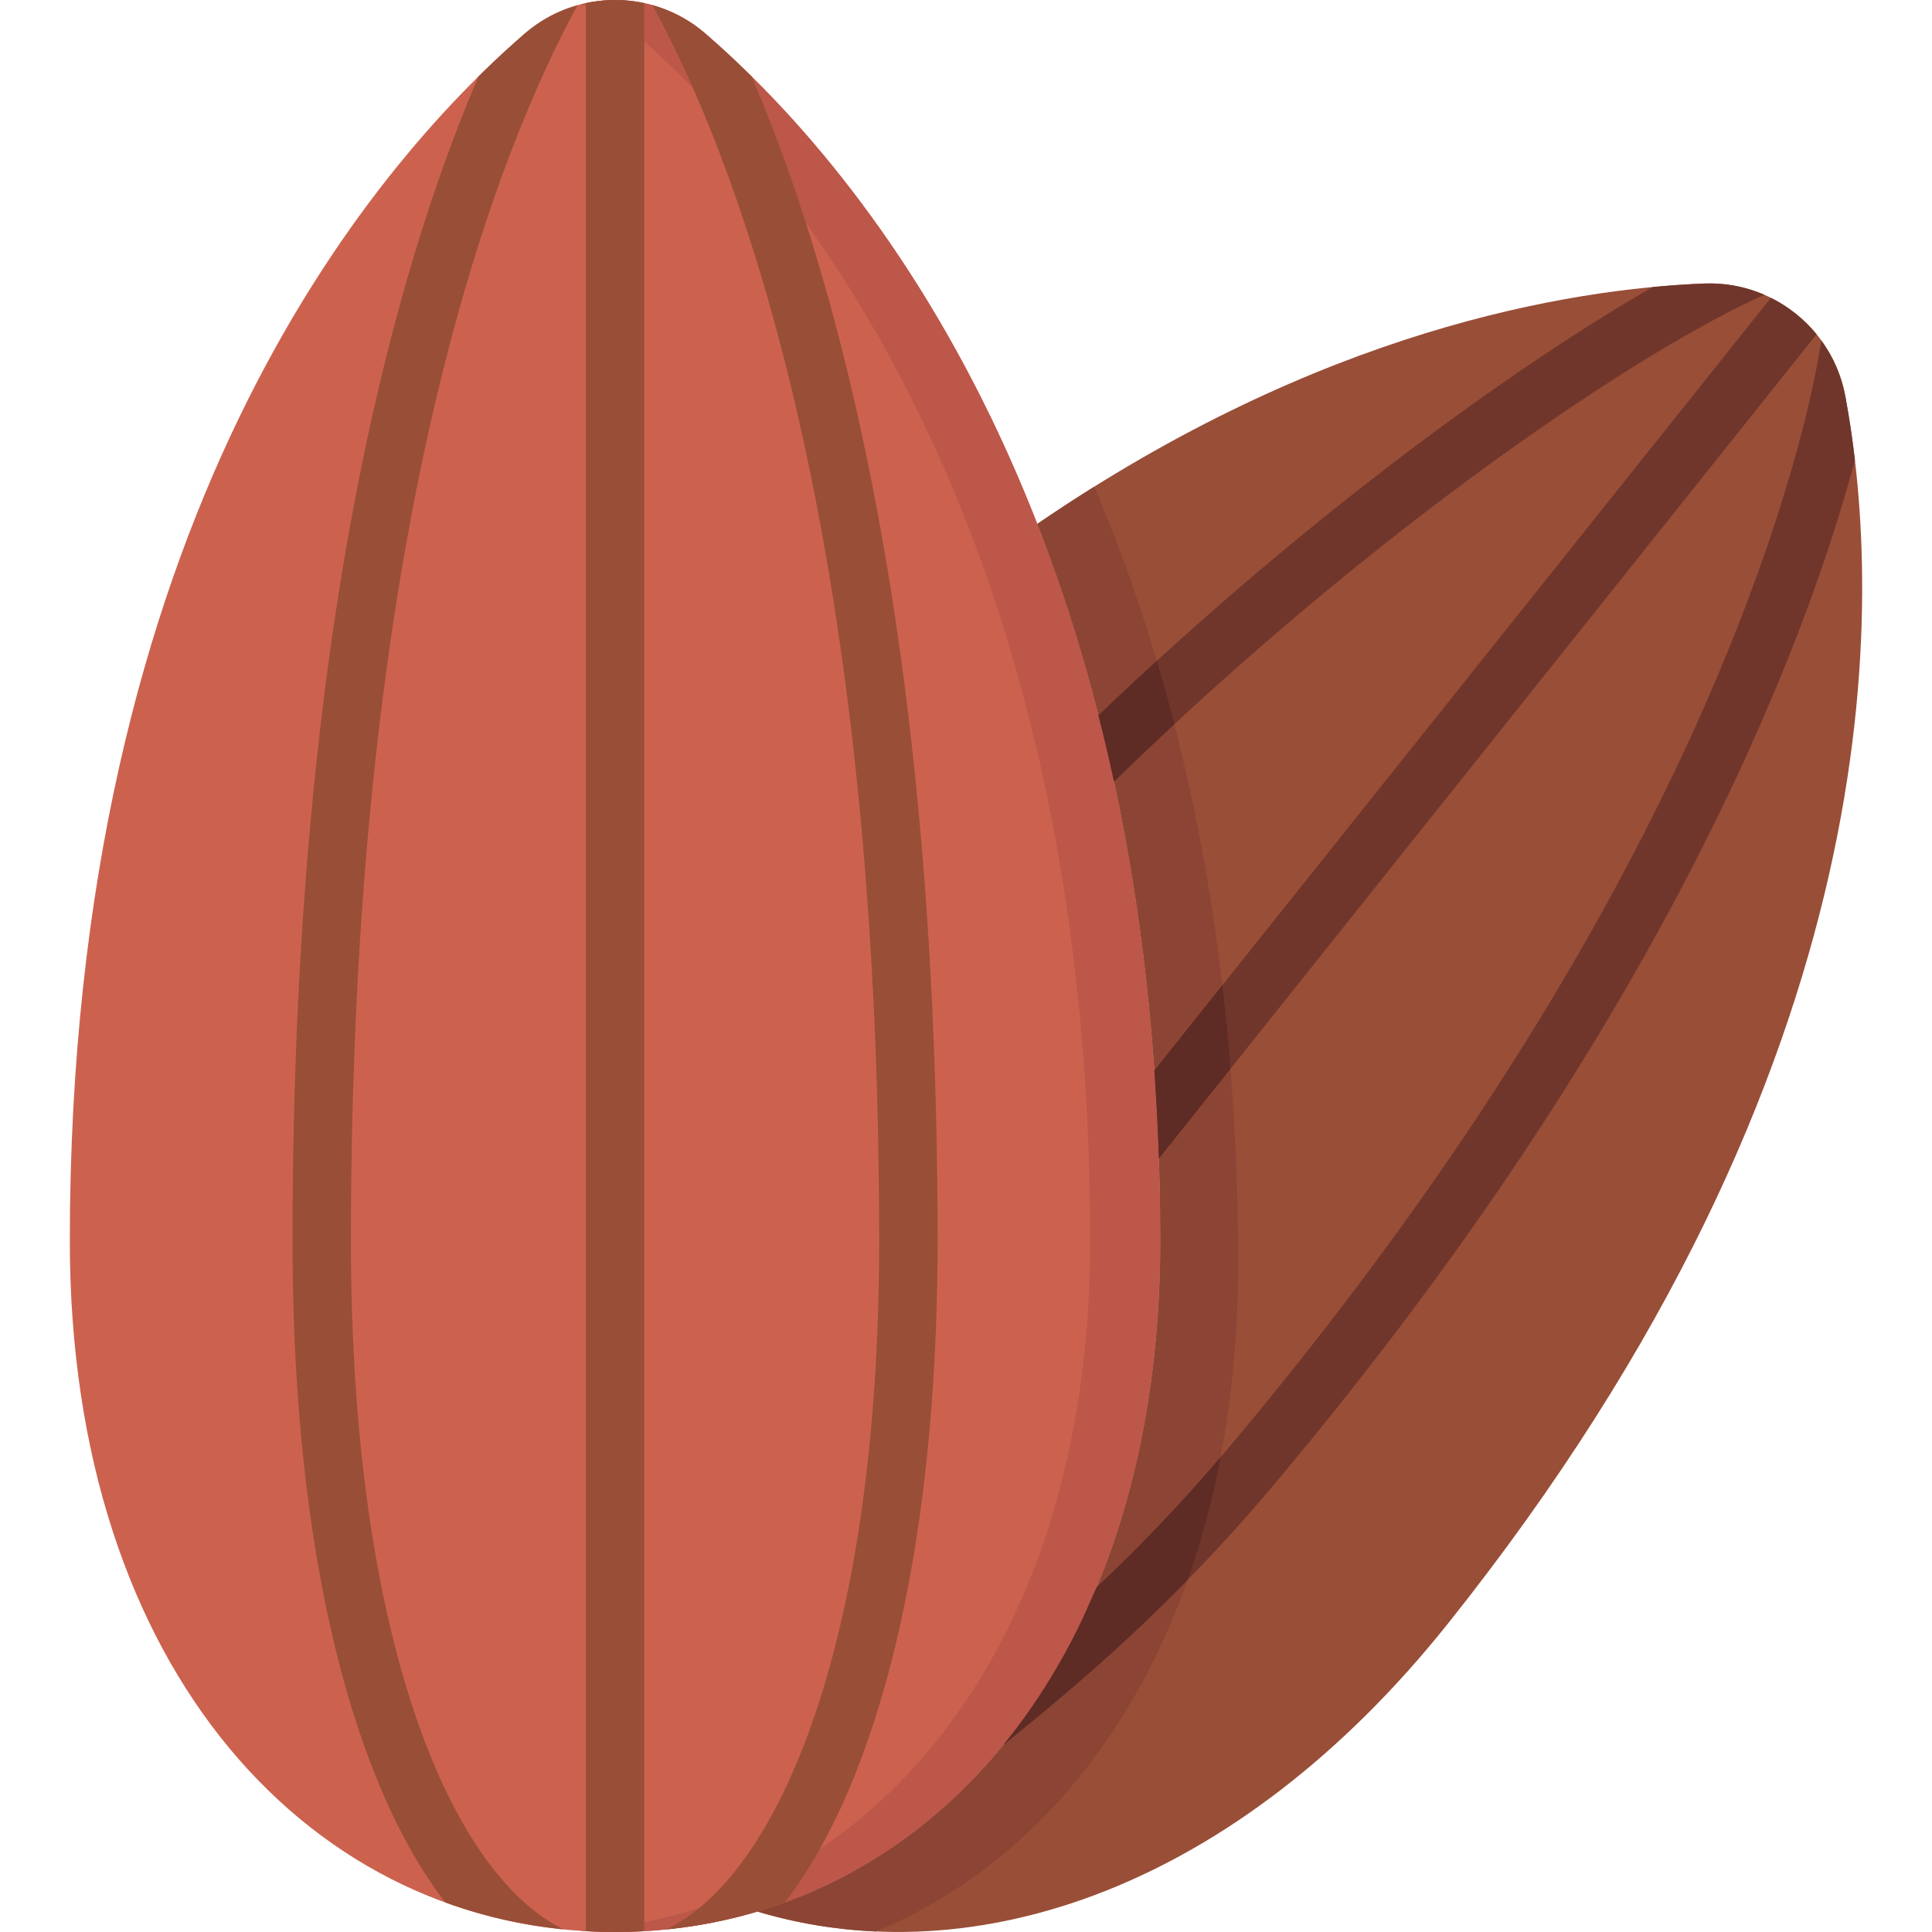
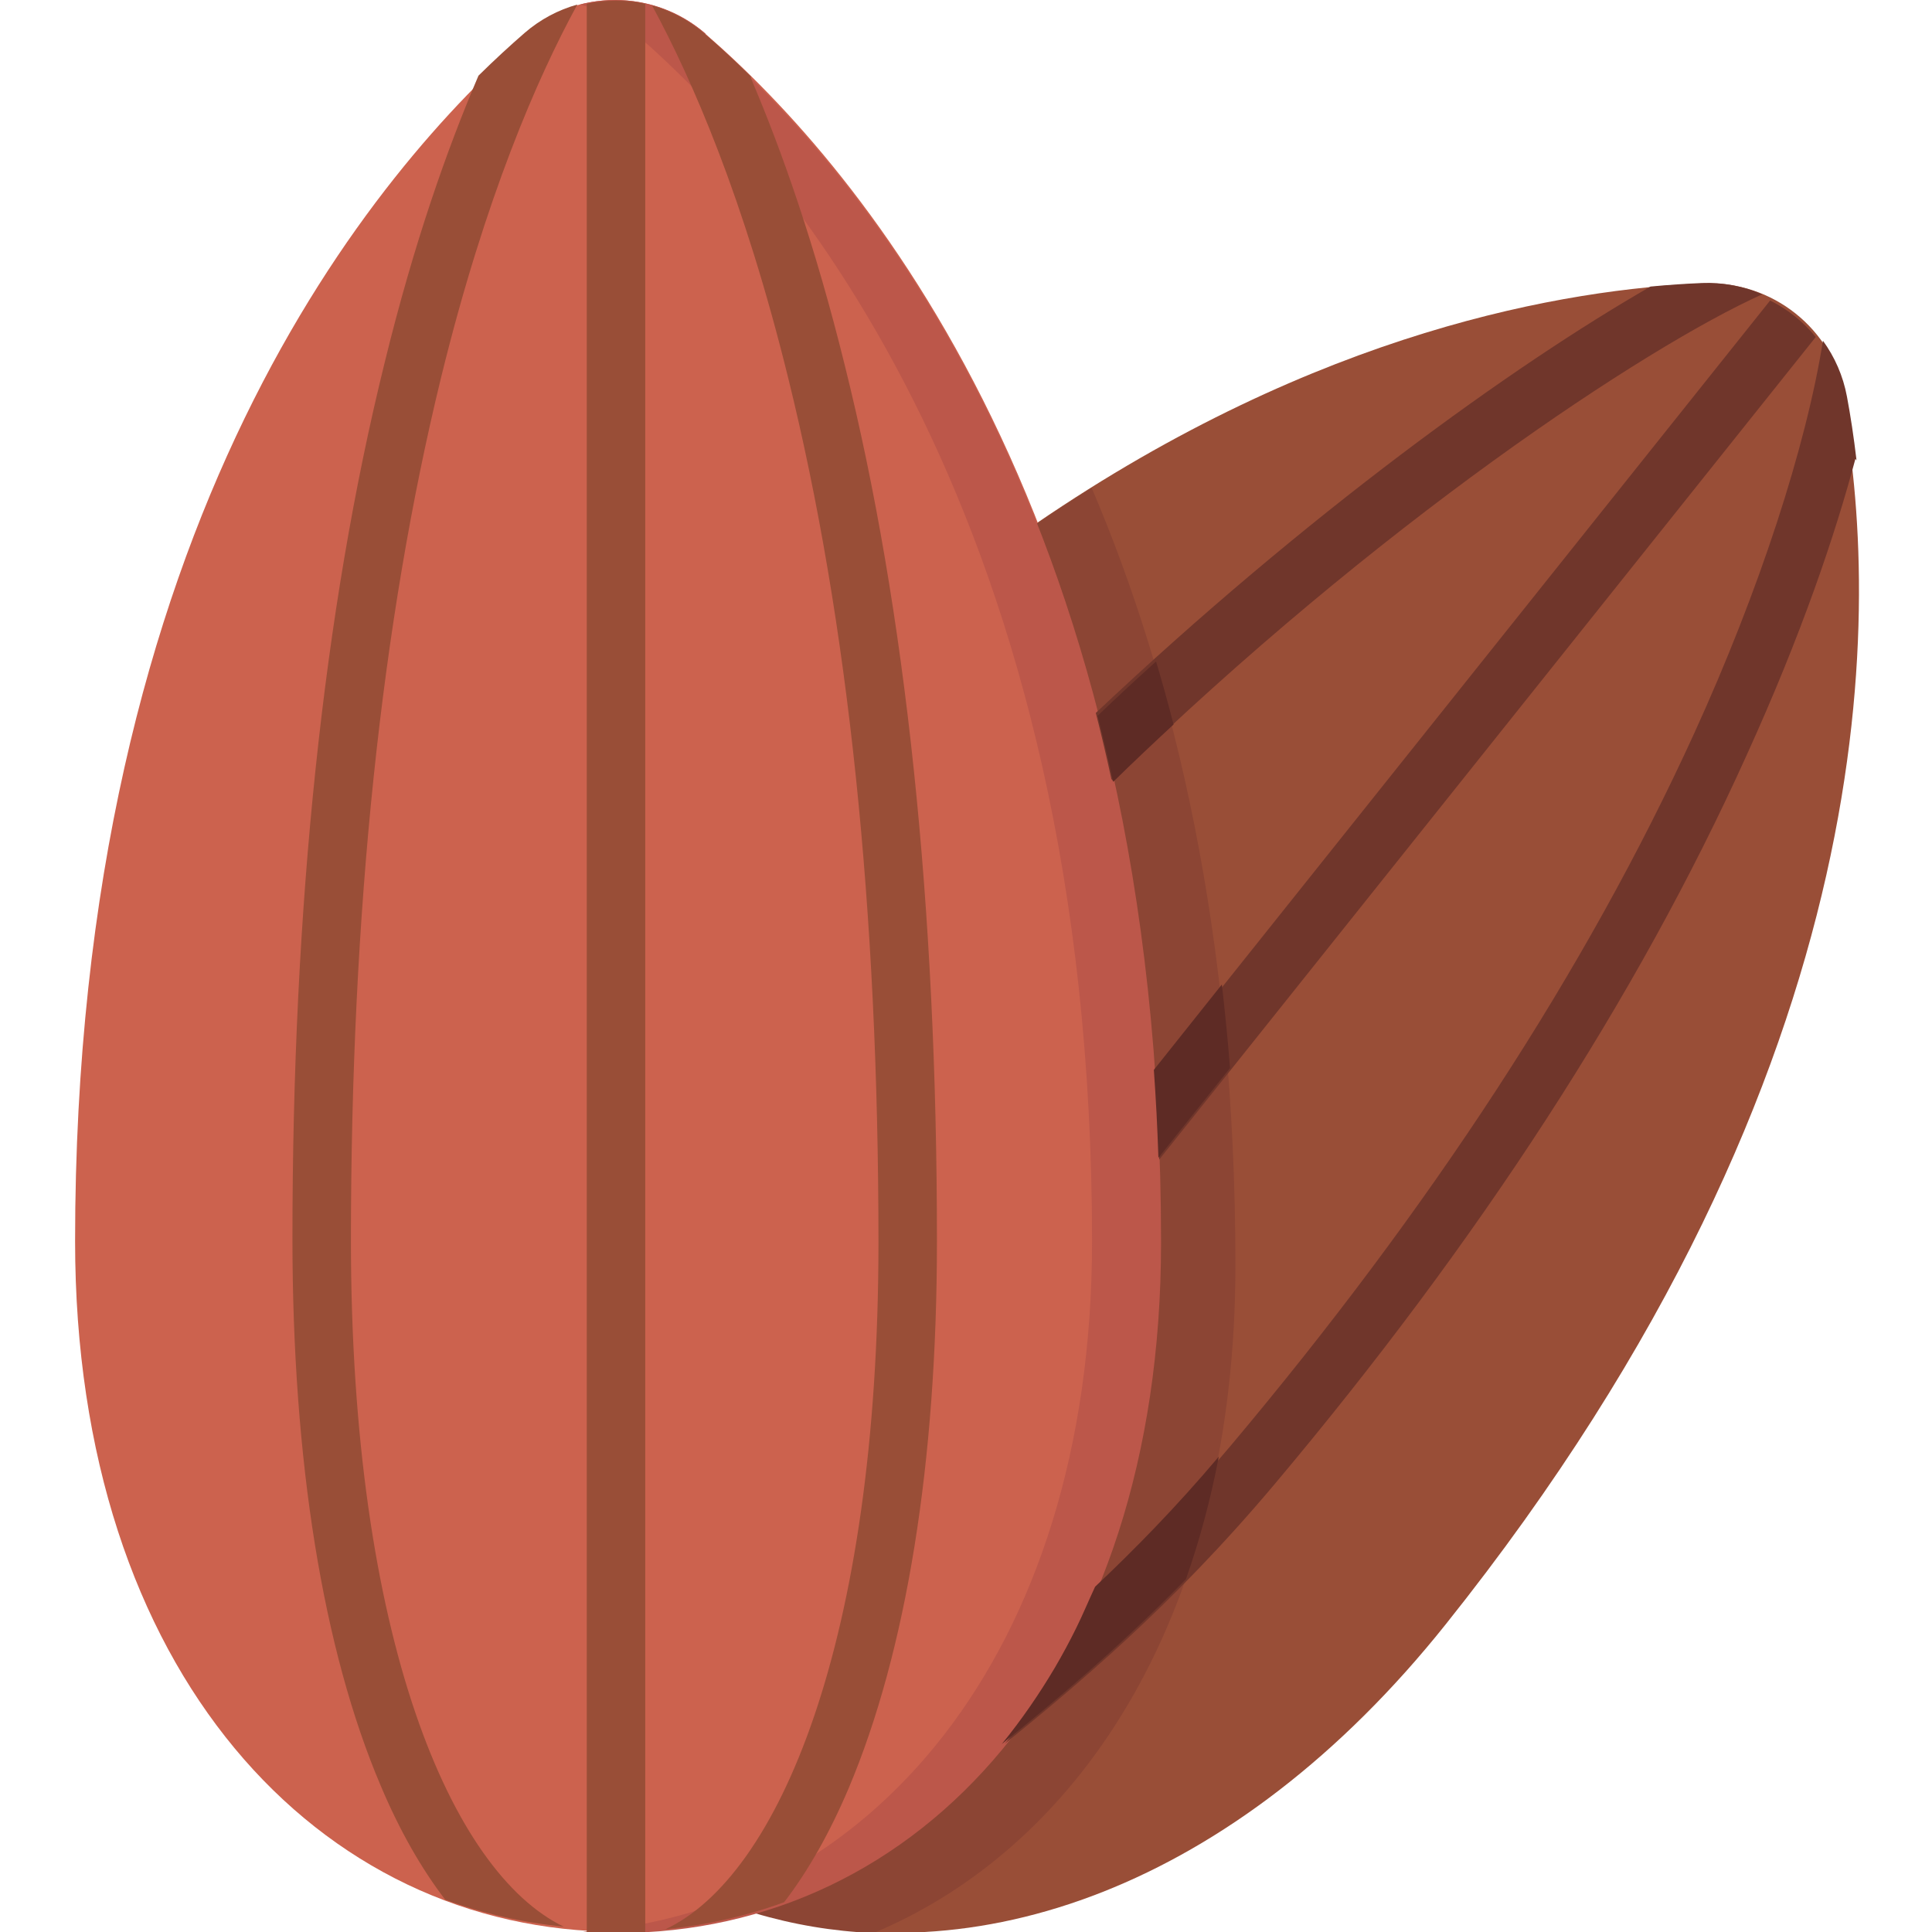
- <svg xmlns="http://www.w3.org/2000/svg" id="Capa_1" enable-background="new 0 0 512 512" height="512" viewBox="0 0 512 512" width="512">
-   <path d="m489.037 105.038c-3.312-17.874-19.306-30.636-37.469-29.898-36.189 1.47-101.748 12.432-176.683 63.716 18.927 48.477 32.599 110.867 32.599 190.009 0 95.718-45.27 159.433-106.78 177.713 57.487 17.201 127.021-6.14 182.995-76.288 119.018-149.16 115.241-271.813 105.338-325.252z" fill="#994e37" />
-   <path d="m139.025 8.929c13.737-11.905 34.199-11.905 47.936 0 41.071 35.594 120.523 129.112 120.523 319.936 0 114.427-64.691 183.135-144.491 183.135s-144.491-68.708-144.491-183.135c.001-190.824 79.453-284.342 120.523-319.936z" fill="#cc624e" />
-   <path d="m307.484 328.865c0 95.718-45.27 159.433-106.78 177.713 10.165 3.042 20.708 4.809 31.484 5.281 56.028-23.451 95.918-86.089 95.918-176.926 0-87.435-16.324-154.87-38.114-205.957-4.989 3.116-10.026 6.402-15.107 9.88 18.927 48.477 32.599 110.867 32.599 190.009z" fill="#8c4534" />
-   <path d="m186.961 8.929c-9.378-8.128-21.891-10.702-33.258-7.732 5.283 1.38 10.319 3.955 14.678 7.732 41.071 35.594 120.523 129.112 120.523 319.936 0 109.951-59.731 177.677-135.2 182.809 3.073.209 6.169.327 9.29.327 79.8 0 144.491-68.708 144.491-183.135-.001-190.825-79.453-284.343-120.524-319.937z" fill="#bc574a" />
+ <svg xmlns="http://www.w3.org/2000/svg" width="512" height="512" enable-background="new 0 0 512 512" version="1.1" viewBox="0 0 512 512">
+   <path d="m489 105c-3.31-17.9-19.3-30.6-37.5-29.9-36.2 1.47-102 12.4-177 63.7 18.9 48.5 32.6 111 32.6 190 0 95.7-45.3 159-107 178 57.5 17.2 127-6.14 183-76.3 119-149 115-272 105-325z" fill="#994e37" />
+   <path d="m139 8.93c13.7-11.9 34.2-11.9 47.9 0 41.1 35.6 121 129 121 320 0 114-64.7 183-144 183s-144-68.7-144-183c1e-3 -191 79.5-284 121-320z" fill="#cc624e" />
+   <path d="m307 329c0 95.7-45.3 159-107 178 10.2 3.04 20.7 4.81 31.5 5.28 56-23.5 95.9-86.1 95.9-177 0-87.4-16.3-155-38.1-206-4.99 3.12-10 6.4-15.1 9.88 18.9 48.5 32.6 111 32.6 190z" fill="#8c4534" />
+   <path d="m187 8.93c-9.38-8.13-21.9-10.7-33.3-7.73 5.28 1.38 10.3 3.96 14.7 7.73 41.1 35.6 121 129 121 320 0 110-59.7 178-135 183 3.07 0.209 6.17 0.327 9.29 0.327 79.8 0 144-68.7 144-183-1e-3 -191-79.5-284-121-320z" fill="#bc574a" />
  <g fill="#994e37">
-     <path d="m199.189 20.266c-4.339-4.289-8.447-8.061-12.228-11.337-4.178-3.621-8.979-6.133-14.022-7.552 10.591 19.477 24.395 51.154 36.138 98.83 15.865 64.414 23.909 141.343 23.909 228.65 0 105.965-26.591 168.014-56.383 182.454 10.856-1.091 21.361-3.491 31.385-7.137 6.329-8.244 12.081-18.354 17.103-30.227 15.294-36.161 23.379-86.332 23.379-145.089 0-88.553-8.195-166.728-24.359-232.353-7.86-31.911-16.674-56.986-24.922-76.239z" />
-     <path d="m93 328.858c0-87.306 8.044-164.235 23.909-228.65 11.743-47.676 25.548-79.354 36.139-98.831-5.044 1.418-9.845 3.931-14.023 7.552-3.781 3.277-7.889 7.048-12.228 11.337-8.248 19.253-17.063 44.327-24.922 76.238-16.163 65.625-24.359 143.8-24.359 232.353 0 58.757 8.085 108.927 23.38 145.089 5.022 11.873 10.773 21.983 17.102 30.227 10.024 3.646 20.529 6.046 31.385 7.138-29.792-14.439-56.383-76.488-56.383-182.453z" />
-     <path d="m170.735 511.779v-510.951c-5.099-1.098-10.385-1.098-15.484 0v510.951c2.564.145 5.145.221 7.742.221 2.598 0 5.178-.077 7.742-.221z" />
+     <path d="m199 20.3c-4.34-4.29-8.45-8.06-12.2-11.3-4.18-3.62-8.98-6.13-14-7.55 10.6 19.5 24.4 51.2 36.1 98.8 15.9 64.4 23.9 141 23.9 229 0 106-26.6 168-56.4 182 10.9-1.09 21.4-3.49 31.4-7.14 6.33-8.24 12.1-18.4 17.1-30.2 15.3-36.2 23.4-86.3 23.4-145 0-88.6-8.2-167-24.4-232-7.86-31.9-16.7-57-24.9-76.2z" />
+     <path d="m93 329c0-87.3 8.04-164 23.9-229 11.7-47.7 25.5-79.4 36.1-98.8-5.04 1.42-9.84 3.93-14 7.55-3.78 3.28-7.89 7.05-12.2 11.3-8.25 19.3-17.1 44.3-24.9 76.2-16.2 65.6-24.4 144-24.4 232 0 58.8 8.08 109 23.4 145 5.02 11.9 10.8 22 17.1 30.2 10 3.65 20.5 6.05 31.4 7.14-29.8-14.4-56.4-76.5-56.4-182z" />
+     <path d="m171 512v-511c-5.1-1.1-10.4-1.1-15.5 0v511c2.56 0.145 5.14 0.221 7.74 0.221 2.6 0 5.18-0.077 7.74-0.221z" />
  </g>
-   <path d="m295.232 207.101c70.113-68.217 140.579-114.988 172.374-128.967-4.923-2.141-10.375-3.224-16.039-2.994-4.152.169-8.695.464-13.591.93-36.409 20.94-91.027 60.193-146.868 113.496 1.457 5.698 2.832 11.544 4.124 17.535z" fill="#70362b" />
-   <path d="m491.574 121.937c-.727-6.222-1.604-11.868-2.536-16.899-1.019-5.499-3.242-10.511-6.356-14.798-4.464 28.126-16.949 66.306-34.106 103.935-28.581 62.683-69.958 126.438-122.983 189.497-12.223 14.536-24.016 26.667-34.974 36.982-6.593 15.835-14.933 29.806-24.697 41.753 18.807-15.262 44.017-36.06 71.522-68.77 53.928-64.133 96.059-129.08 125.22-193.038 14.727-32.302 23.586-58.781 28.91-78.662z" fill="#70362b" />
-   <path d="m305.924 283.683c.534 7.597.944 15.361 1.205 23.316l174.278-218.414c-3.301-4.038-7.432-7.335-12.103-9.657z" fill="#70362b" />
-   <path d="m311.215 191.917c-5.316 4.934-10.653 10.003-15.979 15.185-1.286-5.868-2.642-11.718-4.129-17.538 5.161-4.934 10.323-9.744 15.453-14.431 1.631 5.45 3.179 11.045 4.655 16.784z" fill="#5e2b25" />
-   <path d="m323.468 386.178c-2.188 11.489-5.12 22.328-8.723 32.495-18.55 18.983-35.324 32.784-48.815 43.726 5.21-6.396 9.905-13.204 14.067-20.325 2.004-3.43 3.897-6.927 5.65-10.492 1.766-3.593 3.297-7.294 4.975-10.927 10.312-9.713 21.378-21.047 32.846-34.477z" fill="#5e2b25" />
-   <path d="m326.1 283.21v.01l-18.962 23.763-.01.01c-.134-3.974-.299-7.907-.495-11.789-.206-3.881-.444-7.721-.712-11.52l.021-.021 18.003-22.565c.834 7.196 1.567 14.566 2.155 22.112z" fill="#5e2b25" />
+   <g fill="#70362b">
+     <path d="m295 207c70.1-68.2 141-115 172-129-4.92-2.14-10.4-3.22-16-2.99-4.15 0.169-8.7 0.464-13.6 0.93-36.4 20.9-91 60.2-147 113 1.46 5.7 2.83 11.5 4.12 17.5z" />
+     <path d="m492 122c-0.727-6.22-1.6-11.9-2.54-16.9-1.02-5.5-3.24-10.5-6.36-14.8-4.46 28.1-16.9 66.3-34.1 104-28.6 62.7-70 126-123 189-12.2 14.5-24 26.7-35 37-6.59 15.8-14.9 29.8-24.7 41.8 18.8-15.3 44-36.1 71.5-68.8 53.9-64.1 96.1-129 125-193 14.7-32.3 23.6-58.8 28.9-78.7z" />
+     <path d="m306 284c0.534 7.6 0.944 15.4 1.2 23.3l174-218c-3.3-4.04-7.43-7.34-12.1-9.66z" />
+   </g>
+   <g fill="#5e2b25">
+     <path d="m311 192c-5.32 4.93-10.7 10-16 15.2-1.29-5.87-2.64-11.7-4.13-17.5 5.16-4.93 10.3-9.74 15.5-14.4 1.63 5.45 3.18 11 4.66 16.8z" />
+     <path d="m323 386c-2.19 11.5-5.12 22.3-8.72 32.5-18.6 19-35.3 32.8-48.8 43.7 5.21-6.4 9.9-13.2 14.1-20.3 2-3.43 3.9-6.93 5.65-10.5 1.77-3.59 3.3-7.29 4.98-10.9 10.3-9.71 21.4-21 32.8-34.5z" />
+     <path d="m326 283v0.01l-19 23.8-0.01 0.01c-0.134-3.97-0.299-7.91-0.495-11.8-0.206-3.88-0.444-7.72-0.712-11.5l0.021-0.021 18-22.6c0.834 7.2 1.57 14.6 2.16 22.1z" />
+   </g>
</svg>
